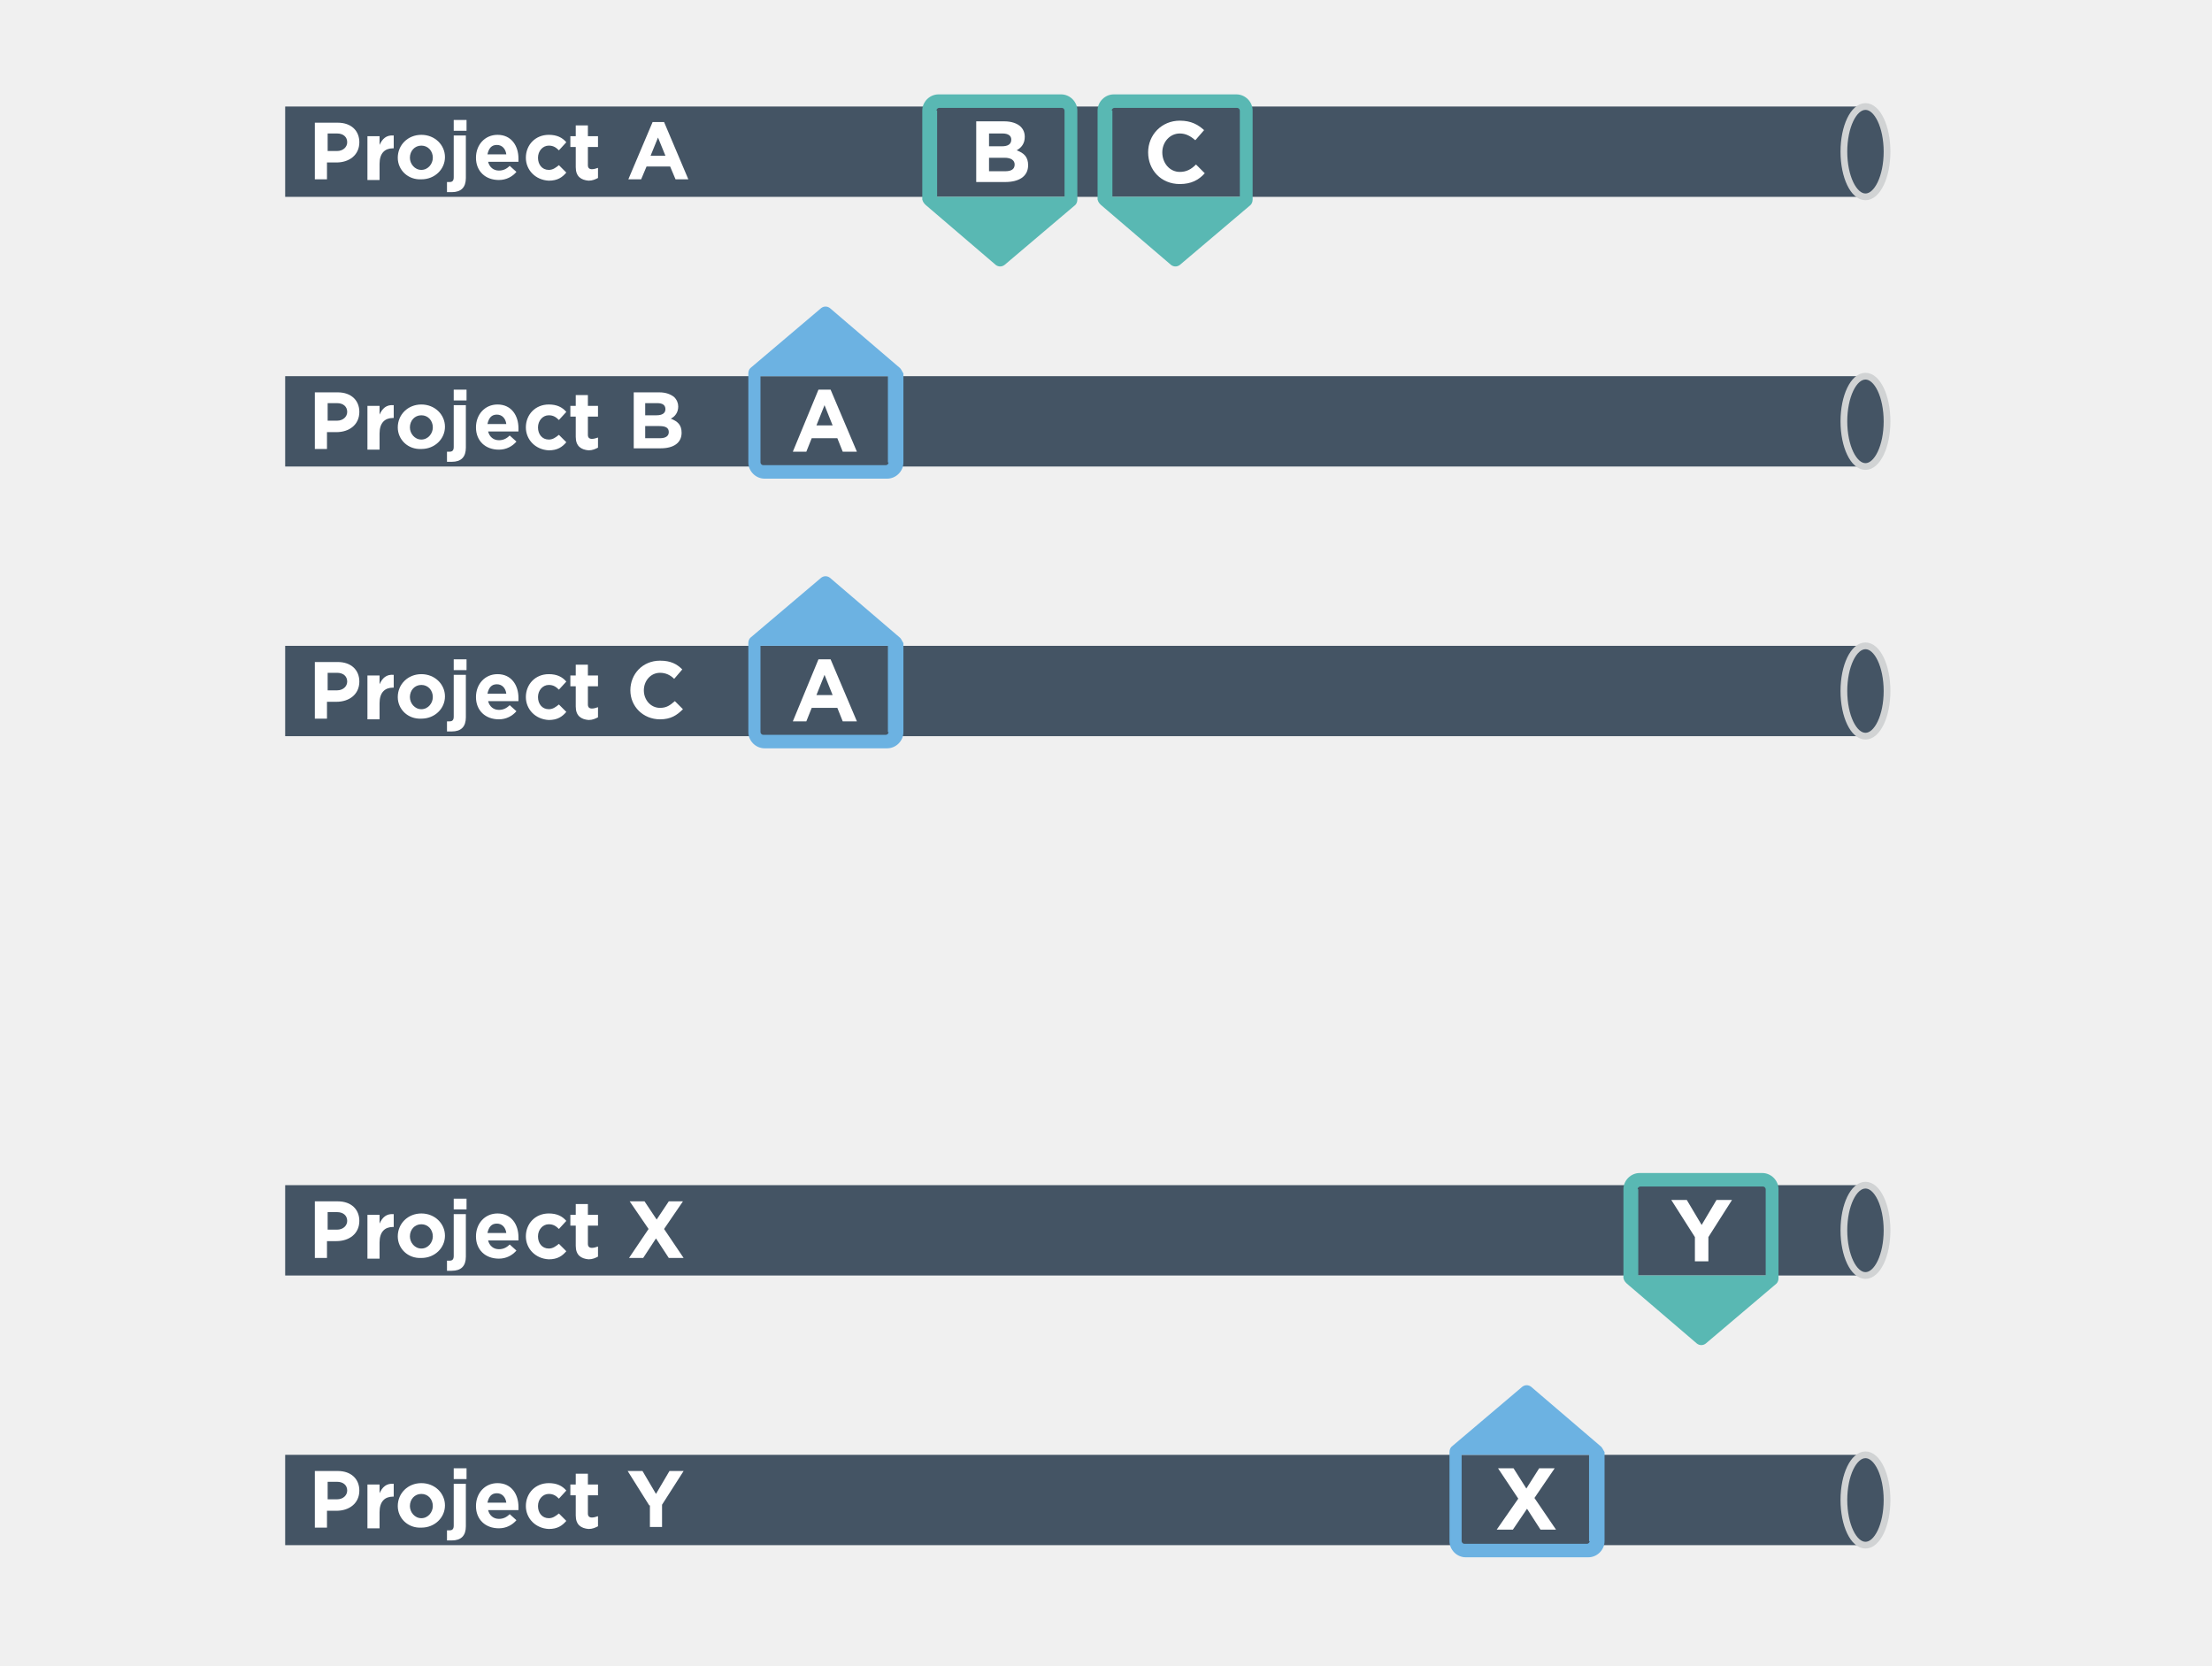
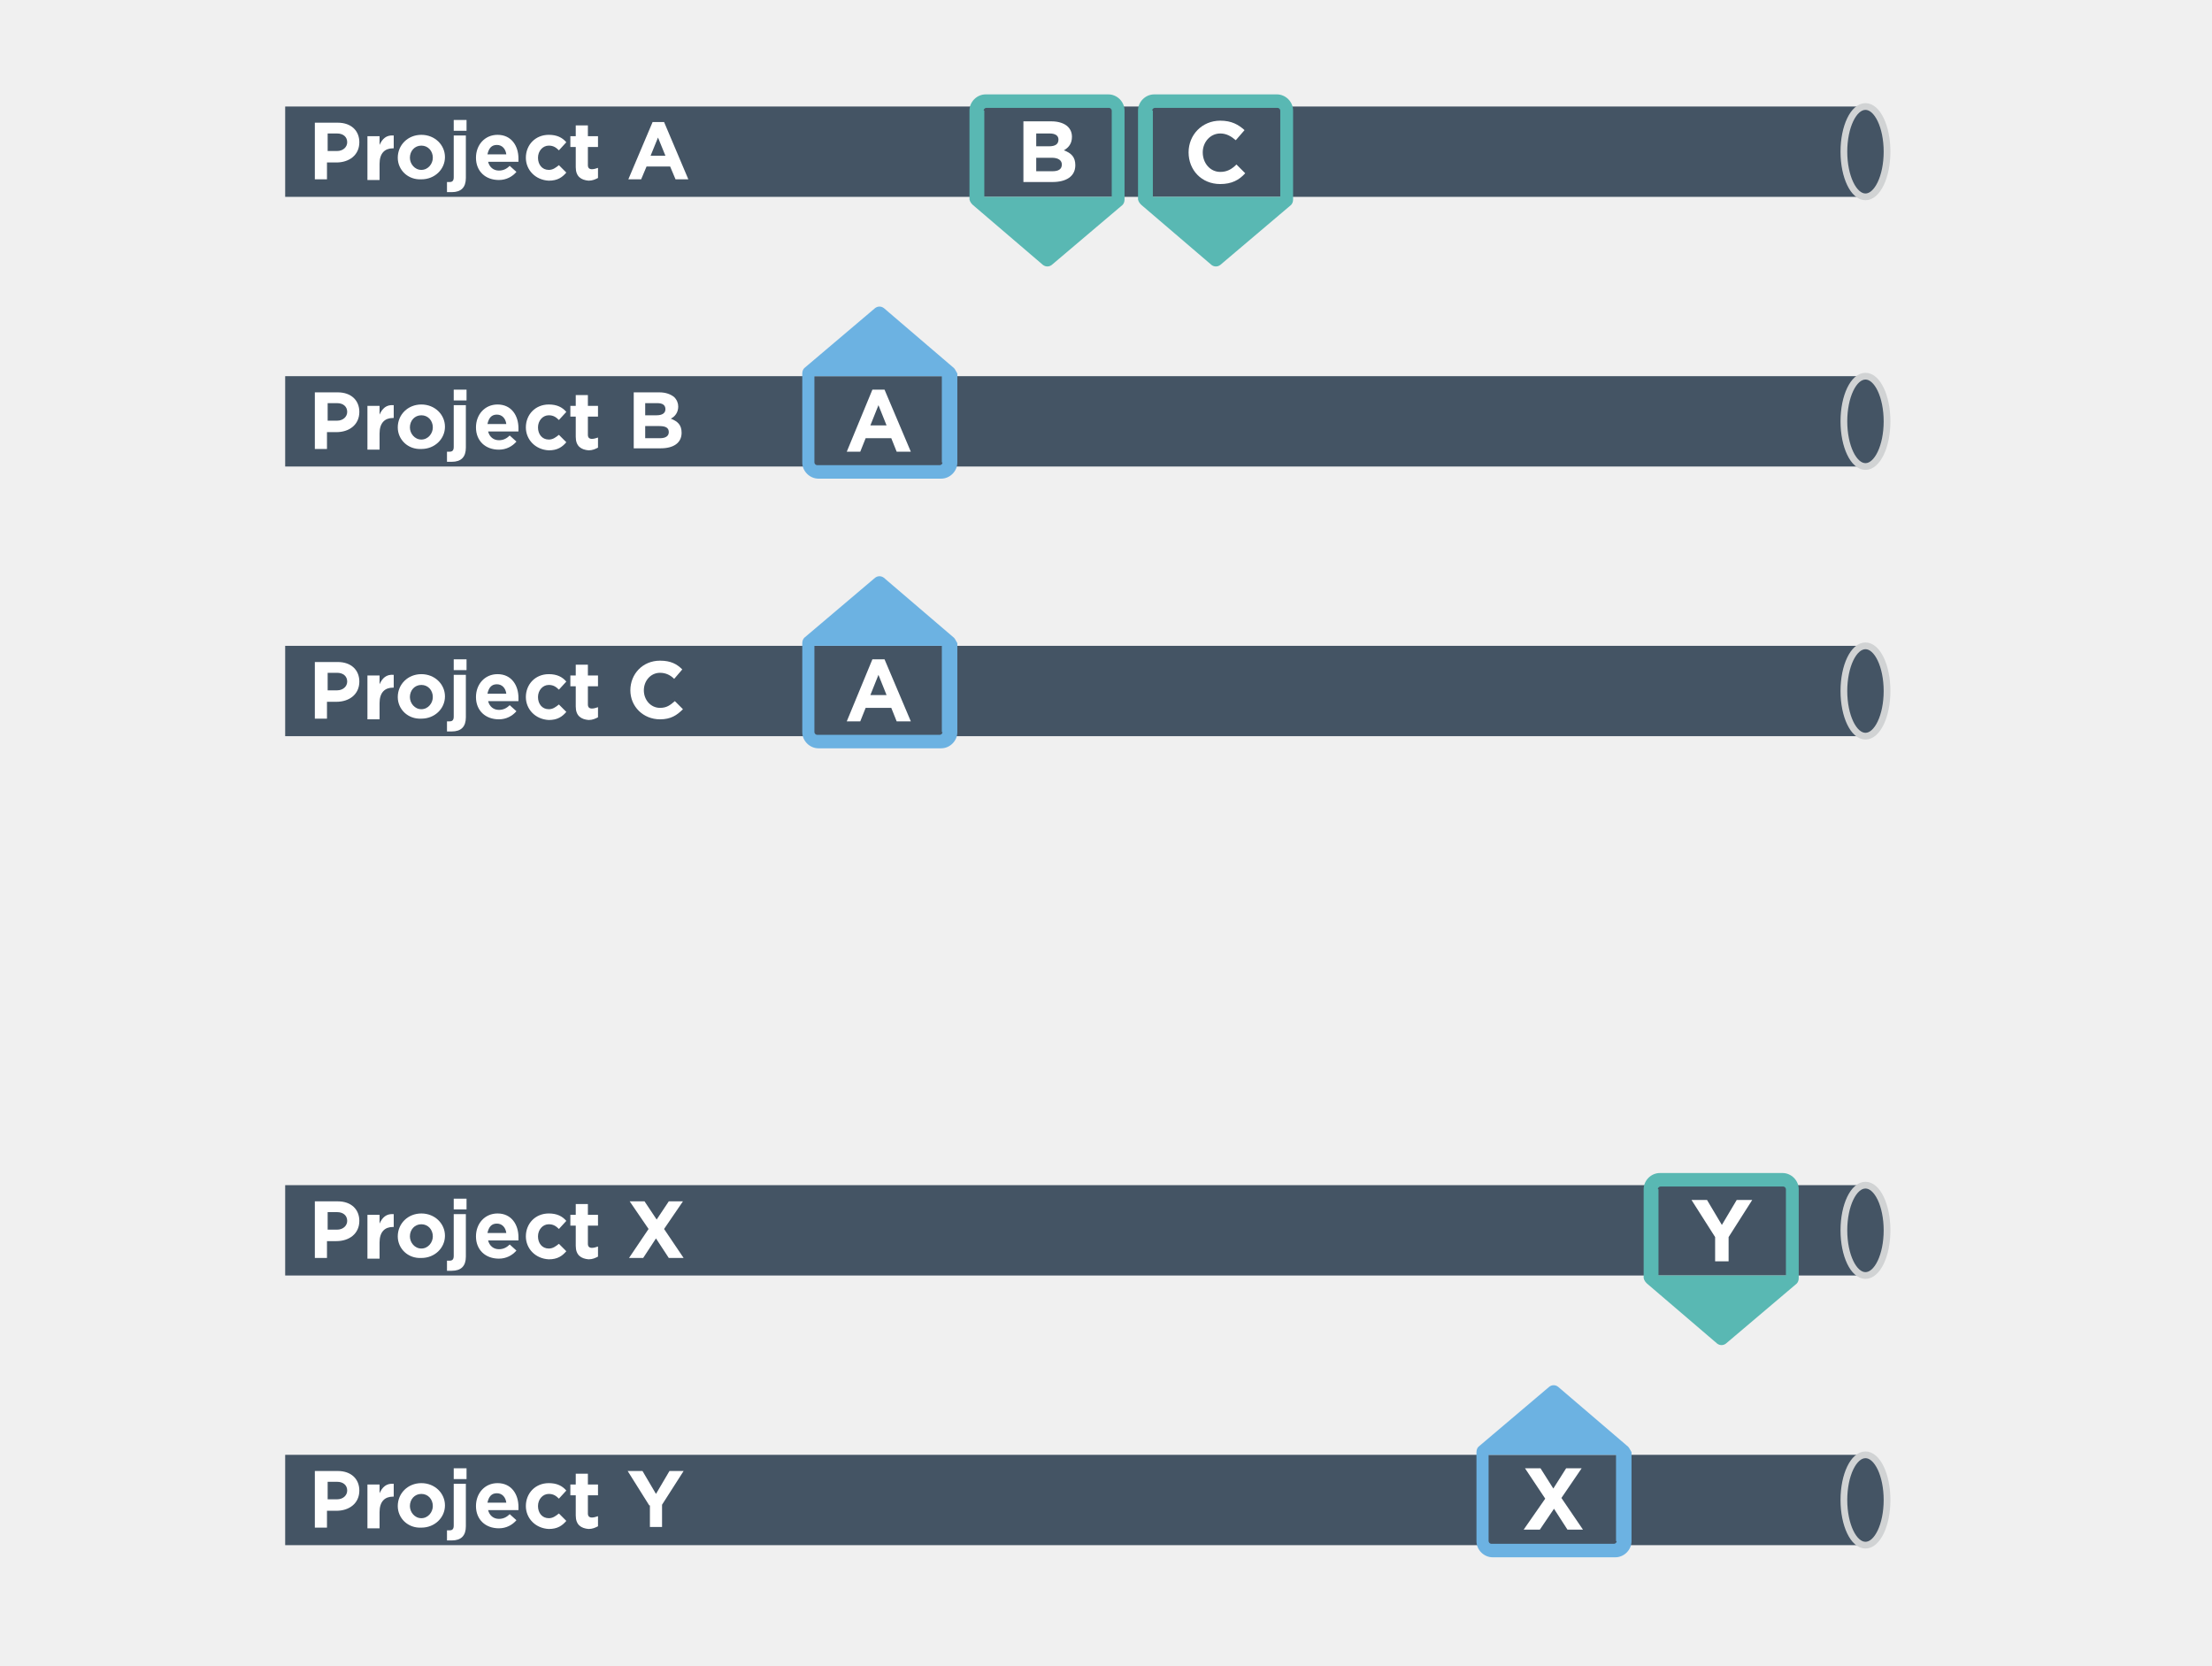
<svg xmlns="http://www.w3.org/2000/svg" version="1.1" id="Layer_1" x="0px" y="0px" viewBox="0 0 328.1 247.1" enable-background="new 0 0 328.1 247.1" xml:space="preserve">
  <g>
    <rect x="42.3" y="15.8" fill="#445464" width="234.3" height="13.4" />
    <rect x="42.3" y="55.8" fill="#445464" width="234.3" height="13.4" />
    <rect x="42.3" y="95.8" fill="#445464" width="234.3" height="13.4" />
    <rect x="42.3" y="175.8" fill="#445464" width="234.3" height="13.4" />
    <ellipse fill="#445464" stroke="#D1D3D4" stroke-miterlimit="10" cx="276.7" cy="102.5" rx="3.2" ry="6.7" />
    <g>
      <g>
        <path fill="#FFFFFF" d="M46.7,98.2h3.4c2,0,3.2,1.2,3.2,2.9v0c0,1.9-1.5,3-3.4,3h-1.4v2.5h-1.8V98.2z M50,102.4     c0.9,0,1.5-0.6,1.5-1.3v0c0-0.8-0.6-1.3-1.5-1.3h-1.4v2.6H50z" />
        <path fill="#FFFFFF" d="M54.5,100.2h1.8v1.3c0.4-0.9,1-1.5,2.1-1.4v1.9h-0.1c-1.2,0-2,0.7-2,2.3v2.4h-1.8V100.2z" />
        <path fill="#FFFFFF" d="M59,103.4L59,103.4c0-1.9,1.5-3.4,3.5-3.4c2,0,3.5,1.5,3.5,3.3v0c0,1.8-1.5,3.3-3.5,3.3     C60.5,106.7,59,105.2,59,103.4z M64.2,103.4L64.2,103.4c0-1-0.7-1.8-1.7-1.8c-1,0-1.7,0.8-1.7,1.8v0c0,0.9,0.7,1.8,1.7,1.8     C63.5,105.2,64.2,104.3,64.2,103.4z" />
        <path fill="#FFFFFF" d="M66.3,108.5V107c0.1,0,0.3,0,0.4,0c0.4,0,0.6-0.2,0.6-0.7v-6.2h1.8v6.3c0,1.4-0.7,2.1-2.1,2.1     C66.8,108.5,66.6,108.5,66.3,108.5z M67.3,97.8h1.9v1.6h-1.9V97.8z" />
        <path fill="#FFFFFF" d="M70.6,103.4L70.6,103.4c0-1.9,1.3-3.4,3.2-3.4c2.1,0,3.1,1.7,3.1,3.5c0,0.1,0,0.3,0,0.5h-4.5     c0.2,0.8,0.8,1.3,1.6,1.3c0.6,0,1.1-0.2,1.6-0.7l1,0.9c-0.6,0.7-1.5,1.2-2.6,1.2C72,106.7,70.6,105.4,70.6,103.4z M75.1,102.9     c-0.1-0.8-0.6-1.4-1.4-1.4c-0.8,0-1.2,0.5-1.4,1.4H75.1z" />
        <path fill="#FFFFFF" d="M78,103.4L78,103.4c0-1.9,1.4-3.4,3.4-3.4c1.2,0,2,0.4,2.6,1.1l-1.1,1.2c-0.4-0.4-0.8-0.7-1.5-0.7     c-0.9,0-1.6,0.8-1.6,1.8v0c0,1,0.6,1.8,1.6,1.8c0.6,0,1-0.3,1.5-0.7l1.1,1.1c-0.6,0.7-1.3,1.2-2.6,1.2     C79.4,106.7,78,105.2,78,103.4z" />
        <path fill="#FFFFFF" d="M85.4,104.8v-3h-0.8v-1.6h0.8v-1.6h1.8v1.6h1.5v1.6h-1.5v2.7c0,0.4,0.2,0.6,0.6,0.6     c0.3,0,0.6-0.1,0.9-0.2v1.5c-0.4,0.2-0.8,0.4-1.4,0.4C86.2,106.7,85.4,106.2,85.4,104.8z" />
        <path fill="#FFFFFF" d="M93.5,102.4L93.5,102.4c0-2.4,1.8-4.4,4.4-4.4c1.6,0,2.5,0.5,3.3,1.3l-1.2,1.4c-0.6-0.6-1.3-0.9-2.1-0.9     c-1.4,0-2.4,1.2-2.4,2.6v0c0,1.4,1,2.6,2.4,2.6c1,0,1.5-0.4,2.2-1l1.2,1.2c-0.9,0.9-1.8,1.5-3.4,1.5     C95.4,106.7,93.5,104.8,93.5,102.4z" />
      </g>
    </g>
    <ellipse fill="#445464" stroke="#D1D3D4" stroke-miterlimit="10" cx="276.7" cy="62.5" rx="3.2" ry="6.7" />
    <g>
      <g>
        <path fill="#FFFFFF" d="M46.7,58.2h3.4c2,0,3.2,1.2,3.2,2.9v0c0,1.9-1.5,3-3.4,3h-1.4v2.5h-1.8V58.2z M50,62.4     c0.9,0,1.5-0.6,1.5-1.3v0c0-0.8-0.6-1.3-1.5-1.3h-1.4v2.6H50z" />
        <path fill="#FFFFFF" d="M54.5,60.2h1.8v1.3c0.4-0.9,1-1.5,2.1-1.4v1.9h-0.1c-1.2,0-2,0.7-2,2.3v2.4h-1.8V60.2z" />
        <path fill="#FFFFFF" d="M59,63.4L59,63.4c0-1.9,1.5-3.4,3.5-3.4c2,0,3.5,1.5,3.5,3.3v0c0,1.8-1.5,3.3-3.5,3.3     C60.5,66.7,59,65.2,59,63.4z M64.2,63.4L64.2,63.4c0-1-0.7-1.8-1.7-1.8c-1,0-1.7,0.8-1.7,1.8v0c0,0.9,0.7,1.8,1.7,1.8     C63.5,65.2,64.2,64.3,64.2,63.4z" />
        <path fill="#FFFFFF" d="M66.3,68.5V67c0.1,0,0.3,0,0.4,0c0.4,0,0.6-0.2,0.6-0.7v-6.2h1.8v6.3c0,1.4-0.7,2.1-2.1,2.1     C66.8,68.5,66.6,68.5,66.3,68.5z M67.3,57.8h1.9v1.6h-1.9V57.8z" />
        <path fill="#FFFFFF" d="M70.6,63.4L70.6,63.4c0-1.9,1.3-3.4,3.2-3.4c2.1,0,3.1,1.7,3.1,3.5c0,0.1,0,0.3,0,0.5h-4.5     c0.2,0.8,0.8,1.3,1.6,1.3c0.6,0,1.1-0.2,1.6-0.7l1,0.9c-0.6,0.7-1.5,1.2-2.6,1.2C72,66.7,70.6,65.4,70.6,63.4z M75.1,62.9     c-0.1-0.8-0.6-1.4-1.4-1.4c-0.8,0-1.2,0.5-1.4,1.4H75.1z" />
        <path fill="#FFFFFF" d="M78,63.4L78,63.4c0-1.9,1.4-3.4,3.4-3.4c1.2,0,2,0.4,2.6,1.1l-1.1,1.2c-0.4-0.4-0.8-0.7-1.5-0.7     c-0.9,0-1.6,0.8-1.6,1.8v0c0,1,0.6,1.8,1.6,1.8c0.6,0,1-0.3,1.5-0.7l1.1,1.1c-0.6,0.7-1.3,1.2-2.6,1.2C79.4,66.7,78,65.2,78,63.4     z" />
        <path fill="#FFFFFF" d="M85.4,64.8v-3h-0.8v-1.6h0.8v-1.6h1.8v1.6h1.5v1.6h-1.5v2.7c0,0.4,0.2,0.6,0.6,0.6c0.3,0,0.6-0.1,0.9-0.2     v1.5c-0.4,0.2-0.8,0.4-1.4,0.4C86.2,66.7,85.4,66.2,85.4,64.8z" />
        <path fill="#FFFFFF" d="M93.9,58.2h3.9c1,0,1.7,0.3,2.2,0.7c0.4,0.4,0.6,0.9,0.6,1.4v0c0,0.9-0.5,1.5-1.1,1.8     c1,0.4,1.6,0.9,1.6,2.1v0c0,1.5-1.2,2.3-3.1,2.3h-4V58.2z M97.4,61.6c0.8,0,1.3-0.3,1.3-0.9v0c0-0.6-0.4-0.9-1.2-0.9h-1.8v1.8     H97.4z M97.9,65c0.8,0,1.3-0.3,1.3-0.9v0c0-0.6-0.4-0.9-1.4-0.9h-2.1V65H97.9z" />
      </g>
    </g>
    <ellipse fill="#445464" stroke="#D1D3D4" stroke-miterlimit="10" cx="276.7" cy="22.5" rx="3.2" ry="6.7" />
    <g>
      <g>
        <path fill="#FFFFFF" d="M46.7,18.2h3.4c2,0,3.2,1.2,3.2,2.9v0c0,1.9-1.5,3-3.4,3h-1.4v2.5h-1.8V18.2z M50,22.4     c0.9,0,1.5-0.6,1.5-1.3v0c0-0.8-0.6-1.3-1.5-1.3h-1.4v2.6H50z" />
        <path fill="#FFFFFF" d="M54.5,20.2h1.8v1.3c0.4-0.9,1-1.5,2.1-1.4v1.9h-0.1c-1.2,0-2,0.7-2,2.3v2.4h-1.8V20.2z" />
        <path fill="#FFFFFF" d="M59,23.4L59,23.4c0-1.9,1.5-3.4,3.5-3.4c2,0,3.5,1.5,3.5,3.3v0c0,1.8-1.5,3.3-3.5,3.3     C60.5,26.7,59,25.2,59,23.4z M64.2,23.4L64.2,23.4c0-1-0.7-1.8-1.7-1.8c-1,0-1.7,0.8-1.7,1.8v0c0,0.9,0.7,1.8,1.7,1.8     C63.5,25.2,64.2,24.3,64.2,23.4z" />
        <path fill="#FFFFFF" d="M66.3,28.5V27c0.1,0,0.3,0,0.4,0c0.4,0,0.6-0.2,0.6-0.7v-6.2h1.8v6.3c0,1.4-0.7,2.1-2.1,2.1     C66.8,28.5,66.6,28.5,66.3,28.5z M67.3,17.8h1.9v1.6h-1.9V17.8z" />
        <path fill="#FFFFFF" d="M70.6,23.4L70.6,23.4c0-1.9,1.3-3.4,3.2-3.4c2.1,0,3.1,1.7,3.1,3.5c0,0.1,0,0.3,0,0.5h-4.5     c0.2,0.8,0.8,1.3,1.6,1.3c0.6,0,1.1-0.2,1.6-0.7l1,0.9c-0.6,0.7-1.5,1.2-2.6,1.2C72,26.7,70.6,25.4,70.6,23.4z M75.1,22.9     c-0.1-0.8-0.6-1.4-1.4-1.4c-0.8,0-1.2,0.5-1.4,1.4H75.1z" />
        <path fill="#FFFFFF" d="M78,23.4L78,23.4c0-1.9,1.4-3.4,3.4-3.4c1.2,0,2,0.4,2.6,1.1l-1.1,1.2c-0.4-0.4-0.8-0.7-1.5-0.7     c-0.9,0-1.6,0.8-1.6,1.8v0c0,1,0.6,1.8,1.6,1.8c0.6,0,1-0.3,1.5-0.7l1.1,1.1c-0.6,0.7-1.3,1.2-2.6,1.2C79.4,26.7,78,25.2,78,23.4     z" />
        <path fill="#FFFFFF" d="M85.4,24.8v-3h-0.8v-1.6h0.8v-1.6h1.8v1.6h1.5v1.6h-1.5v2.7c0,0.4,0.2,0.6,0.6,0.6c0.3,0,0.6-0.1,0.9-0.2     v1.5c-0.4,0.2-0.8,0.4-1.4,0.4C86.2,26.7,85.4,26.2,85.4,24.8z" />
        <path fill="#FFFFFF" d="M96.8,18.1h1.7l3.6,8.5h-1.9l-0.8-1.9h-3.5l-0.8,1.9h-1.9L96.8,18.1z M98.7,23.1l-1.1-2.7l-1.1,2.7H98.7z     " />
      </g>
    </g>
    <ellipse fill="#445464" stroke="#D1D3D4" stroke-miterlimit="10" cx="276.7" cy="182.5" rx="3.2" ry="6.7" />
    <g>
      <g>
        <path fill="#FFFFFF" d="M46.7,178.2h3.4c2,0,3.2,1.2,3.2,2.9v0c0,1.9-1.5,3-3.4,3h-1.4v2.5h-1.8V178.2z M50,182.4     c0.9,0,1.5-0.6,1.5-1.3v0c0-0.8-0.6-1.3-1.5-1.3h-1.4v2.6H50z" />
        <path fill="#FFFFFF" d="M54.5,180.2h1.8v1.3c0.4-0.9,1-1.5,2.1-1.4v1.9h-0.1c-1.2,0-2,0.7-2,2.3v2.4h-1.8V180.2z" />
        <path fill="#FFFFFF" d="M59,183.4L59,183.4c0-1.9,1.5-3.4,3.5-3.4c2,0,3.5,1.5,3.5,3.3v0c0,1.8-1.5,3.3-3.5,3.3     C60.5,186.7,59,185.2,59,183.4z M64.2,183.4L64.2,183.4c0-1-0.7-1.8-1.7-1.8c-1,0-1.7,0.8-1.7,1.8v0c0,0.9,0.7,1.8,1.7,1.8     C63.5,185.2,64.2,184.3,64.2,183.4z" />
        <path fill="#FFFFFF" d="M66.3,188.5V187c0.1,0,0.3,0,0.4,0c0.4,0,0.6-0.2,0.6-0.7v-6.2h1.8v6.3c0,1.4-0.7,2.1-2.1,2.1     C66.8,188.5,66.6,188.5,66.3,188.5z M67.3,177.8h1.9v1.6h-1.9V177.8z" />
        <path fill="#FFFFFF" d="M70.6,183.4L70.6,183.4c0-1.9,1.3-3.4,3.2-3.4c2.1,0,3.1,1.7,3.1,3.5c0,0.1,0,0.3,0,0.5h-4.5     c0.2,0.8,0.8,1.3,1.6,1.3c0.6,0,1.1-0.2,1.6-0.7l1,0.9c-0.6,0.7-1.5,1.2-2.6,1.2C72,186.7,70.6,185.4,70.6,183.4z M75.1,182.9     c-0.1-0.8-0.6-1.4-1.4-1.4c-0.8,0-1.2,0.5-1.4,1.4H75.1z" />
        <path fill="#FFFFFF" d="M78,183.4L78,183.4c0-1.9,1.4-3.4,3.4-3.4c1.2,0,2,0.4,2.6,1.1l-1.1,1.2c-0.4-0.4-0.8-0.7-1.5-0.7     c-0.9,0-1.6,0.8-1.6,1.8v0c0,1,0.6,1.8,1.6,1.8c0.6,0,1-0.3,1.5-0.7l1.1,1.1c-0.6,0.7-1.3,1.2-2.6,1.2     C79.4,186.7,78,185.2,78,183.4z" />
        <path fill="#FFFFFF" d="M85.4,184.8v-3h-0.8v-1.6h0.8v-1.6h1.8v1.6h1.5v1.6h-1.5v2.7c0,0.4,0.2,0.6,0.6,0.6     c0.3,0,0.6-0.1,0.9-0.2v1.5c-0.4,0.2-0.8,0.4-1.4,0.4C86.2,186.7,85.4,186.2,85.4,184.8z" />
        <path fill="#FFFFFF" d="M96.2,182.3l-2.8-4.1h2.2l1.8,2.7l1.8-2.7h2.1l-2.8,4.1l2.9,4.3h-2.2l-1.9-2.9l-1.9,2.9h-2.1L96.2,182.3z     " />
      </g>
    </g>
    <rect x="42.3" y="215.8" fill="#445464" width="234.3" height="13.4" />
    <ellipse fill="#445464" stroke="#D1D3D4" stroke-miterlimit="10" cx="276.7" cy="222.5" rx="3.2" ry="6.7" />
    <g>
      <g>
        <path fill="#FFFFFF" d="M46.7,218.2h3.4c2,0,3.2,1.2,3.2,2.9v0c0,1.9-1.5,3-3.4,3h-1.4v2.5h-1.8V218.2z M50,222.4     c0.9,0,1.5-0.6,1.5-1.3v0c0-0.8-0.6-1.3-1.5-1.3h-1.4v2.6H50z" />
        <path fill="#FFFFFF" d="M54.5,220.2h1.8v1.3c0.4-0.9,1-1.5,2.1-1.4v1.9h-0.1c-1.2,0-2,0.7-2,2.3v2.4h-1.8V220.2z" />
        <path fill="#FFFFFF" d="M59,223.4L59,223.4c0-1.9,1.5-3.4,3.5-3.4c2,0,3.5,1.5,3.5,3.3v0c0,1.8-1.5,3.3-3.5,3.3     C60.5,226.7,59,225.2,59,223.4z M64.2,223.4L64.2,223.4c0-1-0.7-1.8-1.7-1.8c-1,0-1.7,0.8-1.7,1.8v0c0,0.9,0.7,1.8,1.7,1.8     C63.5,225.2,64.2,224.3,64.2,223.4z" />
        <path fill="#FFFFFF" d="M66.3,228.5V227c0.1,0,0.3,0,0.4,0c0.4,0,0.6-0.2,0.6-0.7v-6.2h1.8v6.3c0,1.4-0.7,2.1-2.1,2.1     C66.8,228.5,66.6,228.5,66.3,228.5z M67.3,217.8h1.9v1.6h-1.9V217.8z" />
        <path fill="#FFFFFF" d="M70.6,223.4L70.6,223.4c0-1.9,1.3-3.4,3.2-3.4c2.1,0,3.1,1.7,3.1,3.5c0,0.1,0,0.3,0,0.5h-4.5     c0.2,0.8,0.8,1.3,1.6,1.3c0.6,0,1.1-0.2,1.6-0.7l1,0.9c-0.6,0.7-1.5,1.2-2.6,1.2C72,226.7,70.6,225.4,70.6,223.4z M75.1,222.9     c-0.1-0.8-0.6-1.4-1.4-1.4c-0.8,0-1.2,0.5-1.4,1.4H75.1z" />
        <path fill="#FFFFFF" d="M78,223.4L78,223.4c0-1.9,1.4-3.4,3.4-3.4c1.2,0,2,0.4,2.6,1.1l-1.1,1.2c-0.4-0.4-0.8-0.7-1.5-0.7     c-0.9,0-1.6,0.8-1.6,1.8v0c0,1,0.6,1.8,1.6,1.8c0.6,0,1-0.3,1.5-0.7l1.1,1.1c-0.6,0.7-1.3,1.2-2.6,1.2     C79.4,226.7,78,225.2,78,223.4z" />
        <path fill="#FFFFFF" d="M85.4,224.8v-3h-0.8v-1.6h0.8v-1.6h1.8v1.6h1.5v1.6h-1.5v2.7c0,0.4,0.2,0.6,0.6,0.6     c0.3,0,0.6-0.1,0.9-0.2v1.5c-0.4,0.2-0.8,0.4-1.4,0.4C86.2,226.7,85.4,226.2,85.4,224.8z" />
        <path fill="#FFFFFF" d="M96.3,223.3l-3.2-5.1h2.2l2,3.4l2-3.4h2.1l-3.2,5v3.3h-1.8V223.3z" />
      </g>
    </g>
    <rect fill="none" width="328.1" height="247.1" />
    <g>
      <g>
        <g>
-           <path fill="#FFFFFF" d="M144.8,18h4.2c1,0,1.9,0.3,2.4,0.8c0.4,0.4,0.6,0.9,0.6,1.5v0c0,1-0.5,1.6-1.2,2c1.1,0.4,1.7,1,1.7,2.2      v0c0,1.7-1.4,2.5-3.4,2.5h-4.3V18z M148.6,21.7c0.9,0,1.4-0.3,1.4-1v0c0-0.6-0.5-0.9-1.3-0.9h-2v1.9H148.6z M149.1,25.4      c0.9,0,1.4-0.3,1.4-1v0c0-0.6-0.5-1-1.5-1h-2.3v2H149.1z" />
+           <path fill="#FFFFFF" d="M151.8,18h4.2c1,0,1.9,0.3,2.4,0.8c0.4,0.4,0.6,0.9,0.6,1.5v0c0,1-0.5,1.6-1.2,2c1.1,0.4,1.7,1,1.7,2.2      v0c0,1.7-1.4,2.5-3.4,2.5h-4.3V18z M155.6,21.7c0.9,0,1.4-0.3,1.4-1v0c0-0.6-0.5-0.9-1.3-0.9h-2v1.9H155.6z M156.1,25.4      c0.9,0,1.4-0.3,1.4-1v0c0-0.6-0.5-1-1.5-1h-2.3v2H156.1z" />
        </g>
      </g>
      <g>
-         <path fill="#59B8B3" d="M137.3,30.4l10.4,8.9c0.4,0.3,0.9,0.3,1.3,0l10.5-8.9c0.2-0.2,0.3-0.5,0.3-0.8V16.4     c0-1.3-1.1-2.4-2.4-2.4h-18.2c-1.3,0-2.4,1.1-2.4,2.4v13.2C136.9,30,137.1,30.2,137.3,30.4z M138.9,16.4c0-0.2,0.2-0.4,0.4-0.4     h18.2c0.2,0,0.4,0.2,0.4,0.4v12.8h-18.9V16.4z" />
+         <path fill="#59B8B3" d="M144.3,30.4l10.4,8.9c0.4,0.3,0.9,0.3,1.3,0l10.5-8.9c0.2-0.2,0.3-0.5,0.3-0.8V16.4     c0-1.3-1.1-2.4-2.4-2.4h-18.2c-1.3,0-2.4,1.1-2.4,2.4v13.2C143.9,30,144.1,30.2,144.3,30.4z M145.9,16.4c0-0.2,0.2-0.4,0.4-0.4     h18.2c0.2,0,0.4,0.2,0.4,0.4v12.8h-18.9V16.4z" />
      </g>
    </g>
    <g>
      <g>
        <g>
-           <path fill="#FFFFFF" d="M170.3,22.6L170.3,22.6c0-2.6,2-4.7,4.7-4.7c1.7,0,2.7,0.6,3.6,1.4l-1.3,1.5c-0.7-0.6-1.4-1-2.3-1      c-1.5,0-2.6,1.3-2.6,2.8v0c0,1.6,1.1,2.9,2.6,2.9c1,0,1.7-0.4,2.4-1.1l1.3,1.3c-0.9,1-2,1.6-3.7,1.6      C172.2,27.3,170.3,25.2,170.3,22.6z" />
+           <path fill="#FFFFFF" d="M176.3,22.6L176.3,22.6c0-2.6,2-4.7,4.7-4.7c1.7,0,2.7,0.6,3.6,1.4l-1.3,1.5c-0.7-0.6-1.4-1-2.3-1      c-1.5,0-2.6,1.3-2.6,2.8v0c0,1.6,1.1,2.9,2.6,2.9c1,0,1.7-0.4,2.4-1.1l1.3,1.3c-0.9,1-2,1.6-3.7,1.6      C178.2,27.3,176.3,25.2,176.3,22.6z" />
        </g>
      </g>
      <g>
-         <path fill="#59B8B3" d="M163.3,30.4l10.4,8.9c0.4,0.3,0.9,0.3,1.3,0l10.5-8.9c0.2-0.2,0.3-0.5,0.3-0.8V16.4     c0-1.3-1.1-2.4-2.4-2.4h-18.2c-1.3,0-2.4,1.1-2.4,2.4v13.2C162.9,30,163.1,30.2,163.3,30.4z M164.9,16.4c0-0.2,0.2-0.4,0.4-0.4     h18.2c0.2,0,0.4,0.2,0.4,0.4v12.8h-18.9V16.4z" />
+         <path fill="#59B8B3" d="M169.3,30.4l10.4,8.9c0.4,0.3,0.9,0.3,1.3,0l10.5-8.9c0.2-0.2,0.3-0.5,0.3-0.8V16.4     c0-1.3-1.1-2.4-2.4-2.4h-18.2c-1.3,0-2.4,1.1-2.4,2.4v13.2C168.9,30,169.1,30.2,169.3,30.4z M170.9,16.4c0-0.2,0.2-0.4,0.4-0.4     h18.2c0.2,0,0.4,0.2,0.4,0.4v12.8h-18.9V16.4z" />
      </g>
    </g>
    <g>
      <g>
-         <path fill="#6CB2E2" d="M133.5,54.6l-10.4-8.9c-0.4-0.3-0.9-0.3-1.3,0l-10.5,8.9c-0.2,0.2-0.3,0.5-0.3,0.8v13.2     c0,1.3,1.1,2.4,2.4,2.4h18.2c1.3,0,2.4-1.1,2.4-2.4V55.4C133.8,55.1,133.7,54.8,133.5,54.6z M131.8,68.6c0,0.2-0.2,0.4-0.4,0.4     h-18.2c-0.2,0-0.4-0.2-0.4-0.4V55.8h18.9V68.6z" />
+         <path fill="#6CB2E2" d="M141.5,54.6l-10.4-8.9c-0.4-0.3-0.9-0.3-1.3,0l-10.5,8.9c-0.2,0.2-0.3,0.5-0.3,0.8v13.2     c0,1.3,1.1,2.4,2.4,2.4h18.2c1.3,0,2.4-1.1,2.4-2.4V55.4C141.8,55.1,141.7,54.8,141.5,54.6z M139.8,68.6c0,0.2-0.2,0.4-0.4,0.4     h-18.2c-0.2,0-0.4-0.2-0.4-0.4V55.8h18.9V68.6z" />
      </g>
      <g>
        <g>
-           <path fill="#FFFFFF" d="M121.4,57.8h1.8l3.9,9.2h-2.1l-0.8-2h-3.8l-0.8,2h-2L121.4,57.8z M123.5,63.1l-1.2-3l-1.2,3H123.5z" />
+           <path fill="#FFFFFF" d="M129.4,57.8h1.8l3.9,9.2h-2.1l-0.8-2h-3.8l-0.8,2h-2L129.4,57.8z M131.5,63.1l-1.2-3l-1.2,3H131.5z" />
        </g>
      </g>
    </g>
    <g>
      <g>
-         <path fill="#6CB2E2" d="M133.5,94.6l-10.4-8.9c-0.4-0.3-0.9-0.3-1.3,0l-10.5,8.9c-0.2,0.2-0.3,0.5-0.3,0.8v13.2     c0,1.3,1.1,2.4,2.4,2.4h18.2c1.3,0,2.4-1.1,2.4-2.4V95.4C133.8,95.1,133.7,94.8,133.5,94.6z M131.8,108.6c0,0.2-0.2,0.4-0.4,0.4     h-18.2c-0.2,0-0.4-0.2-0.4-0.4V95.8h18.9V108.6z" />
+         <path fill="#6CB2E2" d="M141.5,94.6l-10.4-8.9c-0.4-0.3-0.9-0.3-1.3,0l-10.5,8.9c-0.2,0.2-0.3,0.5-0.3,0.8v13.2     c0,1.3,1.1,2.4,2.4,2.4h18.2c1.3,0,2.4-1.1,2.4-2.4V95.4C141.8,95.1,141.7,94.8,141.5,94.6z M139.8,108.6c0,0.2-0.2,0.4-0.4,0.4     h-18.2c-0.2,0-0.4-0.2-0.4-0.4V95.8h18.9V108.6z" />
      </g>
      <g>
        <g>
-           <path fill="#FFFFFF" d="M121.4,97.8h1.8l3.9,9.2h-2.1l-0.8-2h-3.8l-0.8,2h-2L121.4,97.8z M123.5,103.1l-1.2-3l-1.2,3H123.5z" />
+           <path fill="#FFFFFF" d="M129.4,97.8h1.8l3.9,9.2h-2.1l-0.8-2h-3.8l-0.8,2h-2L129.4,97.8z M131.5,103.1l-1.2-3l-1.2,3H131.5z" />
        </g>
      </g>
    </g>
    <g>
      <g>
        <g>
-           <path fill="#FFFFFF" d="M251.4,183.5l-3.5-5.5h2.3l2.2,3.7l2.2-3.7h2.3l-3.5,5.5v3.6h-2V183.5z" />
+           <path fill="#FFFFFF" d="M254.4,183.5l-3.5-5.5h2.3l2.2,3.7l2.2-3.7h2.3l-3.5,5.5v3.6h-2V183.5z" />
        </g>
      </g>
      <g>
-         <path fill="#59B8B3" d="M241.3,190.4l10.4,8.9c0.4,0.3,0.9,0.3,1.3,0l10.5-8.9c0.2-0.2,0.3-0.5,0.3-0.8v-13.2     c0-1.3-1.1-2.4-2.4-2.4h-18.2c-1.3,0-2.4,1.1-2.4,2.4v13.2C240.9,190,241.1,190.2,241.3,190.4z M242.9,176.4     c0-0.2,0.2-0.4,0.4-0.4h18.2c0.2,0,0.4,0.2,0.4,0.4v12.8h-18.9V176.4z" />
+         <path fill="#59B8B3" d="M244.3,190.4l10.4,8.9c0.4,0.3,0.9,0.3,1.3,0l10.5-8.9c0.2-0.2,0.3-0.5,0.3-0.8v-13.2     c0-1.3-1.1-2.4-2.4-2.4h-18.2c-1.3,0-2.4,1.1-2.4,2.4v13.2C243.9,190,244.1,190.2,244.3,190.4z M245.9,176.4     c0-0.2,0.2-0.4,0.4-0.4h18.2c0.2,0,0.4,0.2,0.4,0.4v12.8h-18.9V176.4z" />
      </g>
    </g>
    <g>
      <g>
-         <path fill="#6CB2E2" d="M237.5,214.6l-10.4-8.9c-0.4-0.3-0.9-0.3-1.3,0l-10.5,8.9c-0.2,0.2-0.3,0.5-0.3,0.8v13.2     c0,1.3,1.1,2.4,2.4,2.4h18.2c1.3,0,2.4-1.1,2.4-2.4v-13.2C237.8,215.1,237.7,214.8,237.5,214.6z M235.8,228.6     c0,0.2-0.2,0.4-0.4,0.4h-18.2c-0.2,0-0.4-0.2-0.4-0.4v-12.8h18.9V228.6z" />
+         <path fill="#6CB2E2" d="M241.5,214.6l-10.4-8.9c-0.4-0.3-0.9-0.3-1.3,0l-10.5,8.9c-0.2,0.2-0.3,0.5-0.3,0.8v13.2     c0,1.3,1.1,2.4,2.4,2.4h18.2c1.3,0,2.4-1.1,2.4-2.4v-13.2C241.8,215.1,241.7,214.8,241.5,214.6z M239.8,228.6     c0,0.2-0.2,0.4-0.4,0.4h-18.2c-0.2,0-0.4-0.2-0.4-0.4v-12.8h18.9V228.6z" />
      </g>
      <g>
        <g>
-           <path fill="#FFFFFF" d="M225.2,222.3l-3-4.5h2.3l1.9,3l1.9-3h2.3l-3,4.4l3.2,4.7h-2.3l-2-3.1l-2.1,3.1H222L225.2,222.3z" />
+           <path fill="#FFFFFF" d="M229.2,222.3l-3-4.5h2.3l1.9,3l1.9-3h2.3l-3,4.4l3.2,4.7h-2.3l-2-3.1l-2.1,3.1H226L229.2,222.3z" />
        </g>
      </g>
    </g>
  </g>
</svg>
